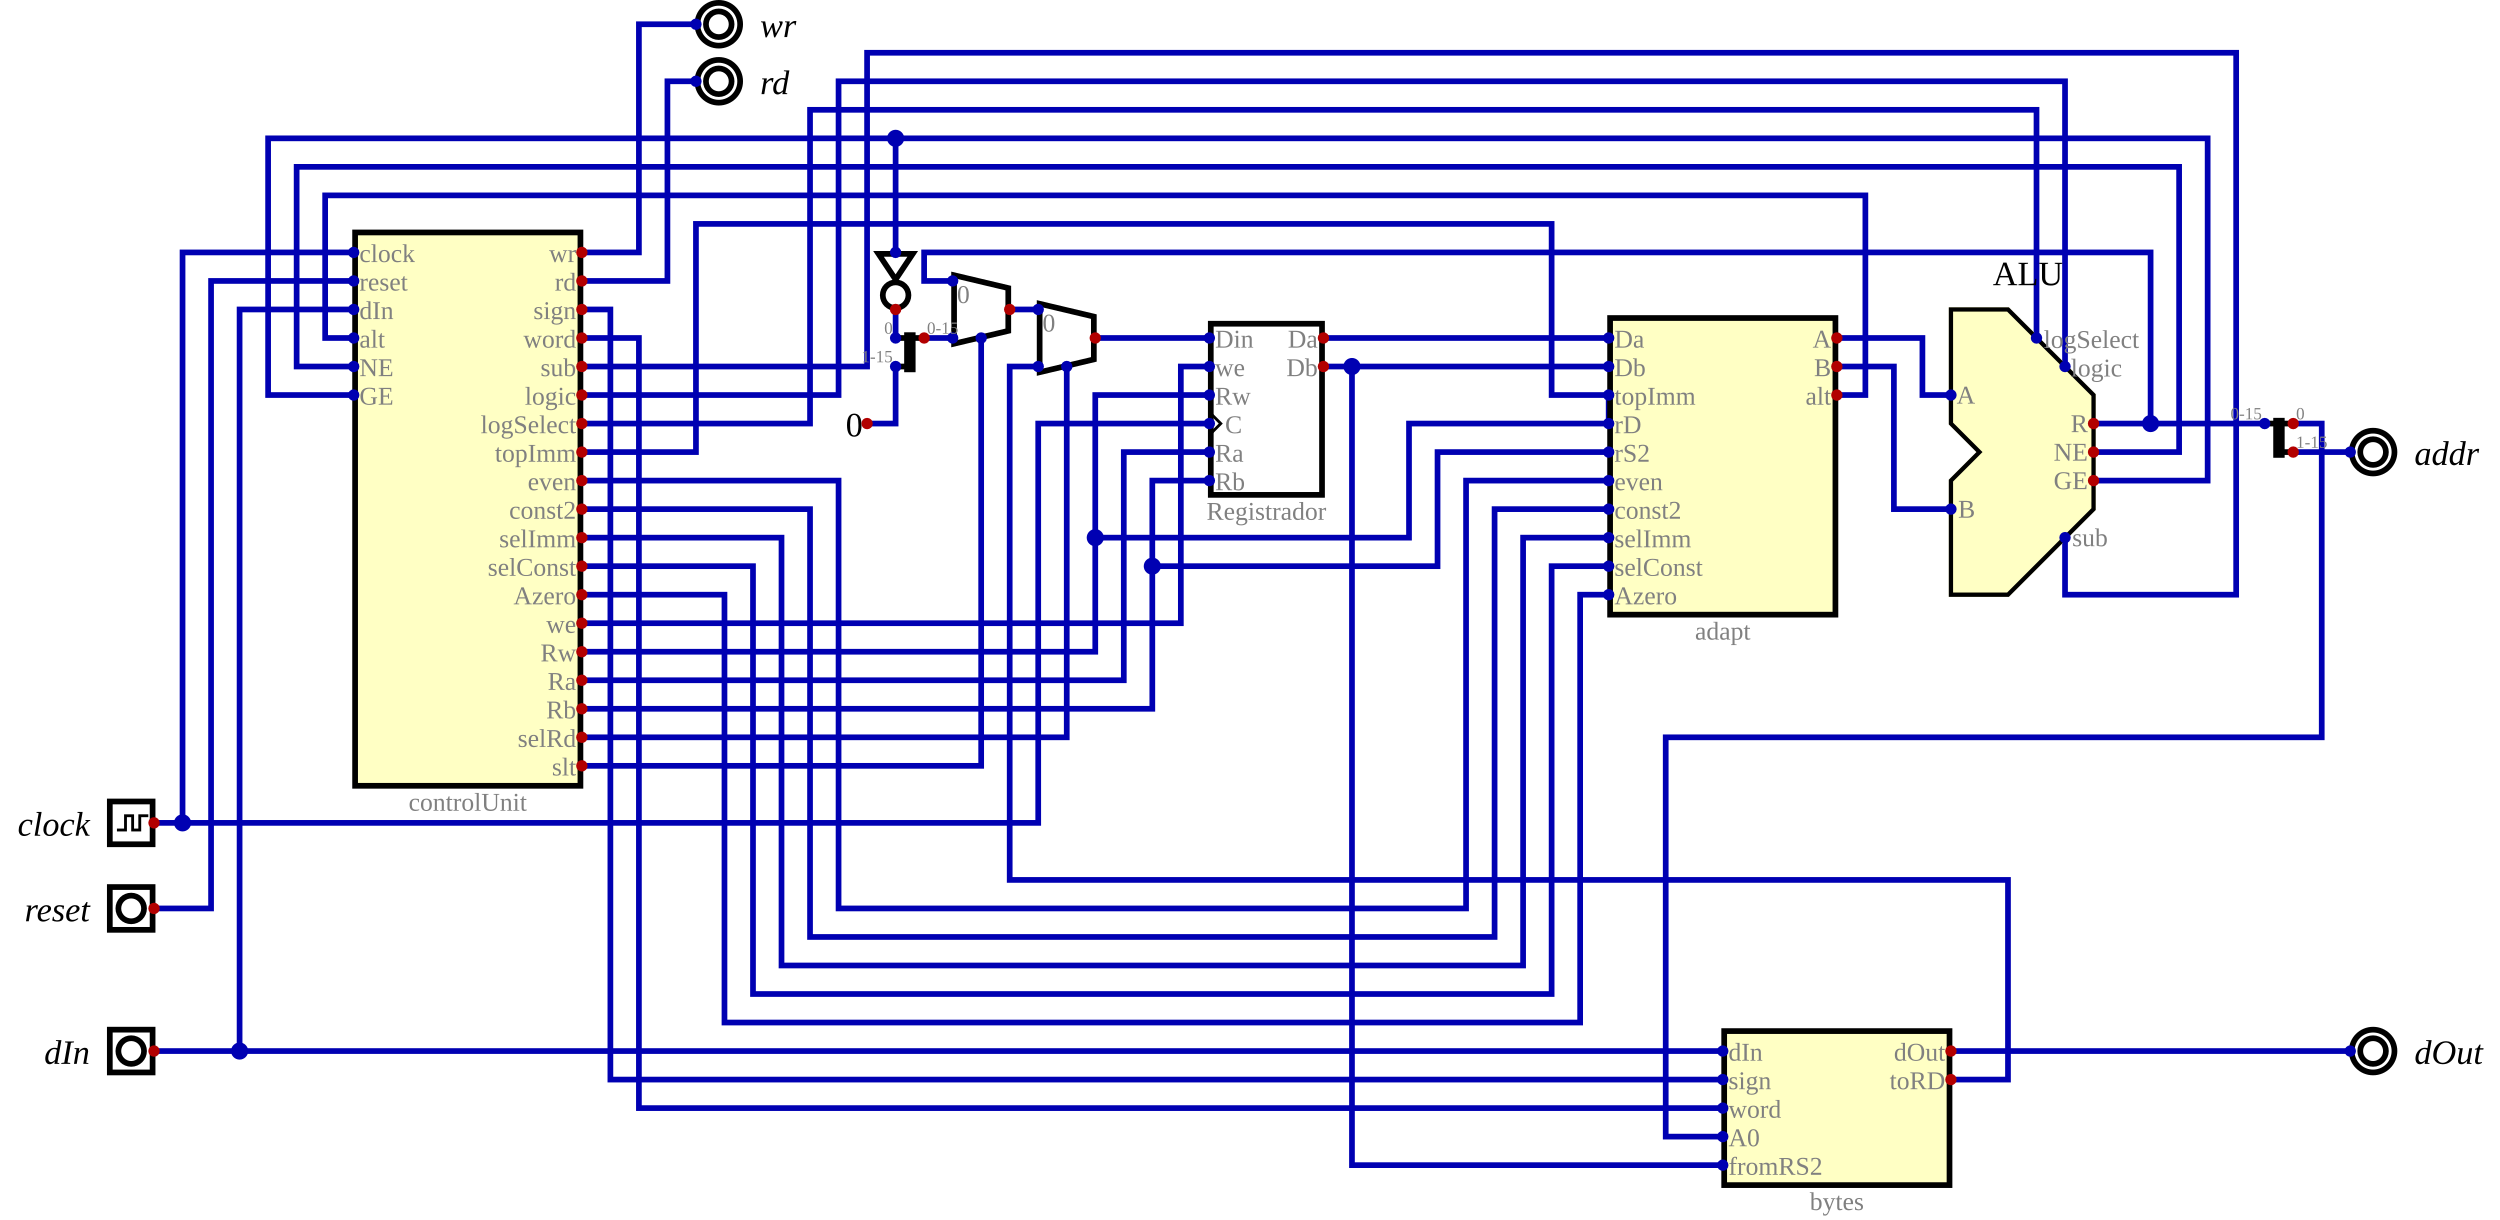
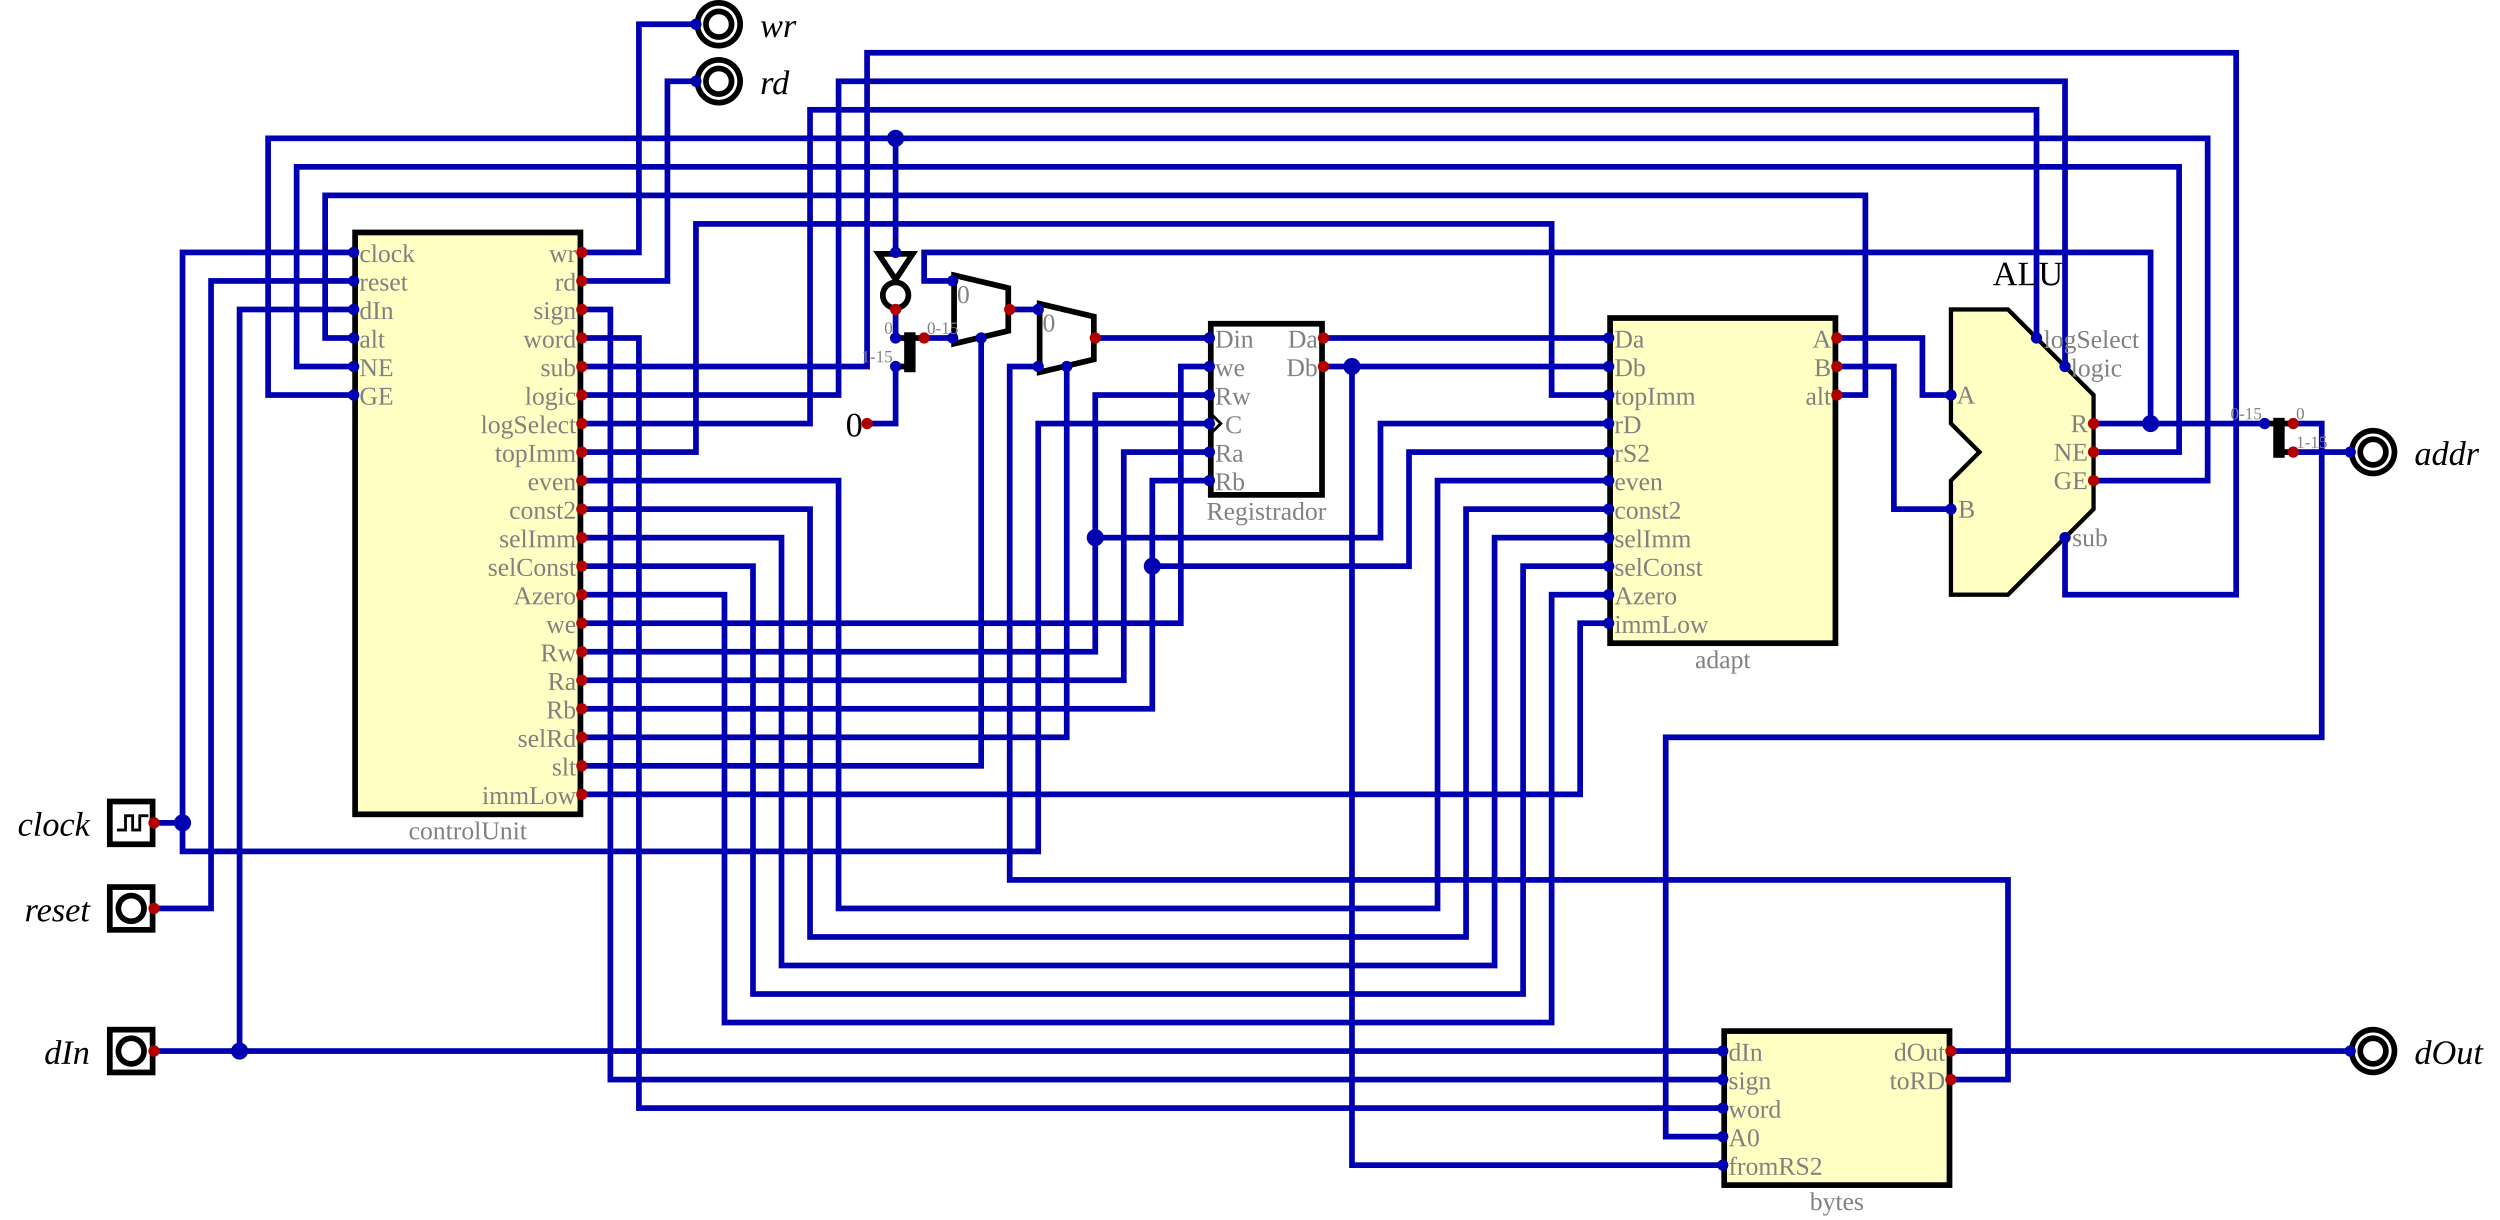
<svg xmlns="http://www.w3.org/2000/svg" width="262.95mm" height="128.25mm" viewBox="-368 -417 1753 855">
  <g stroke-linecap="square">
    <path d="M 1000,320 L 1280,320" stroke="#0000b2" stroke-width="4.0" fill="none" />
    <path d="M -260,320 L -200,320 L 840,320" stroke="#0000b2" stroke-width="4.0" fill="none" />
-     <path d="M 40,0 L 140,0 L 140,300 L 740,300 L 740,0 L 760,0" stroke="#0000b2" stroke-width="4.0" fill="none" />
+     <path d="M 40,0 L 140,0 L 140,300 L 720,300 L 720,0 L 760,0" stroke="#0000b2" stroke-width="4.0" fill="none" />
    <path d="M 1080,-40 L 1080,0 L 1200,0 L 1200,-380 L 240,-380 L 240,-160 L 40,-160" stroke="#0000b2" stroke-width="4.0" fill="none" />
    <path d="M -200,320 L -200,-200 L -120,-200" stroke="#0000b2" stroke-width="4.0" fill="none" />
    <path d="M 40,-200 L 60,-200 L 60,340 L 840,340" stroke="#0000b2" stroke-width="4.0" fill="none" />
    <path d="M 340,-200 L 360,-200" stroke="#0000b2" stroke-width="4.0" fill="none" />
    <path d="M 920,-140 L 940,-140 L 940,-280 L -140,-280 L -140,-180 L -120,-180" stroke="#0000b2" stroke-width="4.0" fill="none" />
    <path d="M 40,-140 L 220,-140 L 220,-360 L 1080,-360 L 1080,-160" stroke="#0000b2" stroke-width="4.0" fill="none" />
+     <path d="M 40,140 L 740,140 L 740,20 L 760,20" stroke="#0000b2" stroke-width="4.0" fill="none" />
    <path d="M 1100,-80 L 1180,-80 L 1180,-320 L 260,-320 L -180,-320 L -180,-140 L -120,-140" stroke="#0000b2" stroke-width="4.0" fill="none" />
-     <path d="M 40,-80 L 220,-80 L 220,220 L 660,220 L 660,-80 L 760,-80" stroke="#0000b2" stroke-width="4.0" fill="none" />
+     <path d="M 40,-80 L 220,-80 L 220,220 L 640,220 L 640,-80 L 760,-80" stroke="#0000b2" stroke-width="4.0" fill="none" />
    <path d="M 580,-160 L 580,400 L 840,400" stroke="#0000b2" stroke-width="4.0" fill="none" />
    <path d="M 40,80 L 440,80 L 440,-20" stroke="#0000b2" stroke-width="4.0" fill="none" />
-     <path d="M 40,-20 L 160,-20 L 160,280 L 720,280 L 720,-20 L 760,-20" stroke="#0000b2" stroke-width="4.0" fill="none" />
+     <path d="M 40,-20 L 160,-20 L 160,280 L 700,280 L 700,-20 L 760,-20" stroke="#0000b2" stroke-width="4.0" fill="none" />
    <path d="M 40,20 L 460,20 L 460,-160 L 480,-160" stroke="#0000b2" stroke-width="4.0" fill="none" />
    <path d="M 40,-220 L 100,-220 L 100,-360 L 120,-360" stroke="#0000b2" stroke-width="4.0" fill="none" />
    <path d="M -260,220 L -220,220 L -220,-220 L -120,-220" stroke="#0000b2" stroke-width="4.0" fill="none" />
    <path d="M 560,-160 L 580,-160 L 760,-160" stroke="#0000b2" stroke-width="4.0" fill="none" />
    <path d="M 920,-160 L 960,-160 L 960,-60 L 1000,-60" stroke="#0000b2" stroke-width="4.0" fill="none" />
-     <path d="M -260,160 L -240,160 L 360,160 L 360,-120 L 480,-120" stroke="#0000b2" stroke-width="4.0" fill="none" />
+     <path d="M -260,160 L -240,160 L -240,-240 L -120,-240" stroke="#0000b2" stroke-width="4.0" fill="none" />
    <path d="M 1240,-100 L 1280,-100" stroke="#0000b2" stroke-width="4.0" fill="none" />
    <path d="M 1100,-100 L 1160,-100 L 1160,-300 L -160,-300 L -160,-160 L -120,-160" stroke="#0000b2" stroke-width="4.0" fill="none" />
-     <path d="M 40,-100 L 120,-100 L 120,-260 L 720,-260 L 720,-140 L 760,-140 L 760,-120 L 620,-120 L 620,-40 L 400,-40 L 400,-140 L 480,-140" stroke="#0000b2" stroke-width="4.0" fill="none" />
+     <path d="M 40,-100 L 120,-100 L 120,-260 L 720,-260 L 720,-140 L 760,-140" stroke="#0000b2" stroke-width="4.0" fill="none" />
    <path d="M 40,100 L 380,100 L 380,-160" stroke="#0000b2" stroke-width="4.0" fill="none" />
-     <path d="M 40,-40 L 180,-40 L 180,260 L 700,260 L 700,-40 L 760,-40" stroke="#0000b2" stroke-width="4.0" fill="none" />
+     <path d="M 40,-40 L 180,-40 L 180,260 L 680,260 L 680,-40 L 760,-40" stroke="#0000b2" stroke-width="4.0" fill="none" />
    <path d="M 40,40 L 400,40 L 400,-40" stroke="#0000b2" stroke-width="4.0" fill="none" />
-     <path d="M -240,160 L -240,-240 L -120,-240" stroke="#0000b2" stroke-width="4.0" fill="none" />
    <path d="M 40,-240 L 80,-240 L 80,-400 L 120,-400" stroke="#0000b2" stroke-width="4.0" fill="none" />
    <path d="M 560,-180 L 760,-180" stroke="#0000b2" stroke-width="4.0" fill="none" />
    <path d="M 400,-180 L 480,-180" stroke="#0000b2" stroke-width="4.0" fill="none" />
    <path d="M 920,-180 L 980,-180 L 980,-140 L 1000,-140" stroke="#0000b2" stroke-width="4.0" fill="none" />
    <path d="M 40,-180 L 80,-180 L 80,360 L 840,360" stroke="#0000b2" stroke-width="4.0" fill="none" />
    <path d="M 280,-180 L 300,-180" stroke="#0000b2" stroke-width="4.0" fill="none" />
+     <path d="M -240,160 L -240,180 L 360,180 L 360,-120 L 480,-120" stroke="#0000b2" stroke-width="4.0" fill="none" />
    <path d="M 1240,-120 L 1260,-120 L 1260,100 L 800,100 L 800,380 L 840,380" stroke="#0000b2" stroke-width="4.0" fill="none" />
    <path d="M 1100,-120 L 1140,-120 L 1220,-120" stroke="#0000b2" stroke-width="4.0" fill="none" />
    <path d="M 40,-120 L 200,-120 L 200,-340 L 1060,-340 L 1060,-180" stroke="#0000b2" stroke-width="4.0" fill="none" />
    <path d="M 240,-120 L 260,-120 L 260,-160" stroke="#0000b2" stroke-width="4.0" fill="none" />
    <path d="M 40,120 L 320,120 L 320,-180" stroke="#0000b2" stroke-width="4.0" fill="none" />
-     <path d="M 40,-60 L 200,-60 L 200,240 L 680,240 L 680,-60 L 760,-60" stroke="#0000b2" stroke-width="4.0" fill="none" />
+     <path d="M 40,-60 L 200,-60 L 200,240 L 660,240 L 660,-60 L 760,-60" stroke="#0000b2" stroke-width="4.0" fill="none" />
    <path d="M 40,60 L 420,60 L 420,-100 L 480,-100" stroke="#0000b2" stroke-width="4.0" fill="none" />
    <path d="M 260,-200 L 260,-180" stroke="#0000b2" stroke-width="4.0" fill="none" />
    <path d="M 260,-320 L 260,-240" stroke="#0000b2" stroke-width="4.0" fill="none" />
+     <path d="M 480,-140 L 400,-140 L 400,-40 L 600,-40 L 600,-120 L 760,-120" stroke="#0000b2" stroke-width="4.0" fill="none" />
    <path d="M 1000,340 L 1040,340 L 1040,200 L 340,200 L 340,-160 L 360,-160" stroke="#0000b2" stroke-width="4.0" fill="none" />
    <path d="M 300,-220 L 280,-220 L 280,-240 L 1140,-240 L 1140,-120" stroke="#0000b2" stroke-width="4.0" fill="none" />
-     <path d="M 480,-80 L 440,-80 L 440,-20 L 640,-20 L 640,-100 L 760,-100" stroke="#0000b2" stroke-width="4.0" fill="none" />
+     <path d="M 480,-80 L 440,-80 L 440,-20 L 620,-20 L 620,-100 L 760,-100" stroke="#0000b2" stroke-width="4.0" fill="none" />
    <path d="M 1220,-120 L 1230,-120 L 1240,-120" stroke="#000000" stroke-width="4.0" fill="none" />
    <path d="M 1240,-100 L 1230,-100" stroke="#000000" stroke-width="4.0" fill="none" />
    <path d="M 260,-180 L 270,-180 L 280,-180" stroke="#000000" stroke-width="4.0" fill="none" />
    <path d="M 260,-160 L 270,-160" stroke="#000000" stroke-width="4.0" fill="none" />
    <g>
      <circle cx="-200.0" cy="320.0" r="4.0" stroke="#0000b2" stroke-width="4.0" fill="#0000b2" />
      <circle cx="440.0" cy="-20.0" r="4.0" stroke="#0000b2" stroke-width="4.0" fill="#0000b2" />
      <circle cx="580.0" cy="-160.0" r="4.0" stroke="#0000b2" stroke-width="4.0" fill="#0000b2" />
      <circle cx="-240.0" cy="160.0" r="4.0" stroke="#0000b2" stroke-width="4.0" fill="#0000b2" />
      <circle cx="400.0" cy="-40.0" r="4.0" stroke="#0000b2" stroke-width="4.0" fill="#0000b2" />
      <circle cx="1140.0" cy="-120.0" r="4.0" stroke="#0000b2" stroke-width="4.0" fill="#0000b2" />
      <circle cx="260.0" cy="-320.0" r="4.0" stroke="#0000b2" stroke-width="4.0" fill="#0000b2" />
    </g>
    <g>
      <circle cx="1296.0" cy="-100.0" r="9.0" stroke="#000000" stroke-width="4.0" fill="none" />
      <circle cx="1296.0" cy="-100.0" r="15.0" stroke="#000000" stroke-width="4.0" fill="none" />
      <text text-anchor="start" x="1325.0" y="-91.0" fill="#000000" style="font-size:24px">
        <tspan style="font-style:italic;">addr</tspan>
      </text>
      <circle cx="1280.0" cy="-100.0" r="2.0" stroke="#0000b2" stroke-width="4.0" fill="#0000b2" />
    </g>
    <g>
      <circle cx="136.0" cy="-400.0" r="9.0" stroke="#000000" stroke-width="4.0" fill="none" />
      <circle cx="136.0" cy="-400.0" r="15.0" stroke="#000000" stroke-width="4.0" fill="none" />
      <text text-anchor="start" x="165.0" y="-391.0" fill="#000000" style="font-size:24px">
        <tspan style="font-style:italic;">wr</tspan>
      </text>
      <circle cx="120.0" cy="-400.0" r="2.0" stroke="#0000b2" stroke-width="4.0" fill="#0000b2" />
    </g>
    <g>
      <circle cx="1296.0" cy="320.0" r="9.0" stroke="#000000" stroke-width="4.0" fill="none" />
      <circle cx="1296.0" cy="320.0" r="15.0" stroke="#000000" stroke-width="4.0" fill="none" />
      <text text-anchor="start" x="1325.0" y="329.0" fill="#000000" style="font-size:24px">
        <tspan style="font-style:italic;">dOut</tspan>
      </text>
      <circle cx="1280.0" cy="320.0" r="2.0" stroke="#0000b2" stroke-width="4.0" fill="#0000b2" />
    </g>
    <g>
      <path d="M -291,145 L -261,145 L -261,175 L -291,175 Z" stroke="#000000" stroke-width="4.0" fill="none" />
      <text text-anchor="end" x="-305.0" y="169.0" fill="#000000" style="font-size:24px">
        <tspan style="font-style:italic;">clock</tspan>
      </text>
      <path d="M -285,165 L -280,165 L -280,155 L -275,155 L -275,165 L -270,165 L -270,155 L -265,155" stroke="#000000" stroke-width="2.0" fill="none" />
      <circle cx="-260.0" cy="160.0" r="2.0" stroke="#b20000" stroke-width="4.0" fill="#b20000" />
    </g>
    <g>
      <path d="M -291,205 L -261,205 L -261,235 L -291,235 Z" stroke="#000000" stroke-width="4.0" fill="none" />
      <circle cx="-276.0" cy="220.0" r="9.0" stroke="#000000" stroke-width="4.0" fill="none" />
      <text text-anchor="end" x="-305.0" y="229.0" fill="#000000" style="font-size:24px">
        <tspan style="font-style:italic;">reset</tspan>
      </text>
      <circle cx="-260.0" cy="220.0" r="2.0" stroke="#b20000" stroke-width="4.0" fill="#b20000" />
    </g>
    <g>
      <path d="M -291,305 L -261,305 L -261,335 L -291,335 Z" stroke="#000000" stroke-width="4.0" fill="none" />
      <circle cx="-276.0" cy="320.0" r="9.0" stroke="#000000" stroke-width="4.0" fill="none" />
      <text text-anchor="end" x="-305.0" y="329.0" fill="#000000" style="font-size:24px">
        <tspan style="font-style:italic;">dIn</tspan>
      </text>
      <circle cx="-260.0" cy="320.0" r="2.0" stroke="#b20000" stroke-width="4.0" fill="#b20000" />
    </g>
    <g>
      <text text-anchor="end" x="1218.0" y="-123.0" fill="#808080" style="font-size:12px">0-15</text>
      <text text-anchor="start" x="1242.0" y="-123.0" fill="#808080" style="font-size:12px">0</text>
      <text text-anchor="start" x="1242.0" y="-103.0" fill="#808080" style="font-size:12px">1-15</text>
      <path d="M 1228,-122 L 1232,-122 L 1232,-98 L 1228,-98 Z" stroke="#000000" stroke-width="4.0" fill="#000000" fill-opacity="1.0" />
      <circle cx="1220.0" cy="-120.0" r="2.0" stroke="#0000b2" stroke-width="4.0" fill="#0000b2" />
      <circle cx="1240.0" cy="-120.0" r="2.0" stroke="#b20000" stroke-width="4.0" fill="#b20000" />
      <circle cx="1240.0" cy="-100.0" r="2.0" stroke="#b20000" stroke-width="4.0" fill="#b20000" />
    </g>
    <g>
      <circle cx="136.0" cy="-360.0" r="9.0" stroke="#000000" stroke-width="4.0" fill="none" />
      <circle cx="136.0" cy="-360.0" r="15.0" stroke="#000000" stroke-width="4.0" fill="none" />
      <text text-anchor="start" x="165.0" y="-351.0" fill="#000000" style="font-size:24px">
        <tspan style="font-style:italic;">rd</tspan>
      </text>
      <circle cx="120.0" cy="-360.0" r="2.0" stroke="#0000b2" stroke-width="4.0" fill="#0000b2" />
    </g>
    <g>
      <path d="M 841,306 L 999,306 L 999,414 L 841,414 Z" stroke="#ffffb4" stroke-width="0.0" fill="#ffffb4" fill-opacity="0.784" />
      <path d="M 841,306 L 999,306 L 999,414 L 841,414 Z" stroke="#000000" stroke-width="4.0" fill="none" />
      <text text-anchor="start" x="844.0" y="326.75" fill="#808080" style="font-size:18px">dIn</text>
      <text text-anchor="start" x="844.0" y="346.75" fill="#808080" style="font-size:18px">sign</text>
      <text text-anchor="start" x="844.0" y="366.75" fill="#808080" style="font-size:18px">word</text>
      <text text-anchor="start" x="844.0" y="386.75" fill="#808080" style="font-size:18px">A0</text>
      <text text-anchor="start" x="844.0" y="406.75" fill="#808080" style="font-size:18px">fromRS2</text>
      <text text-anchor="end" x="996.0" y="326.75" fill="#808080" style="font-size:18px">dOut</text>
      <text text-anchor="end" x="996.0" y="346.75" fill="#808080" style="font-size:18px">toRD</text>
      <text text-anchor="middle" x="920.0" y="431.5" fill="#808080" style="font-size:18px">bytes</text>
      <circle cx="840.0" cy="320.0" r="2.0" stroke="#0000b2" stroke-width="4.0" fill="#0000b2" />
      <circle cx="840.0" cy="340.0" r="2.0" stroke="#0000b2" stroke-width="4.0" fill="#0000b2" />
      <circle cx="840.0" cy="360.0" r="2.0" stroke="#0000b2" stroke-width="4.0" fill="#0000b2" />
      <circle cx="840.0" cy="380.0" r="2.0" stroke="#0000b2" stroke-width="4.0" fill="#0000b2" />
      <circle cx="840.0" cy="400.0" r="2.0" stroke="#0000b2" stroke-width="4.0" fill="#0000b2" />
      <circle cx="1000.0" cy="320.0" r="2.0" stroke="#b20000" stroke-width="4.0" fill="#b20000" />
      <circle cx="1000.0" cy="340.0" r="2.0" stroke="#b20000" stroke-width="4.0" fill="#b20000" />
    </g>
    <g>
      <path d="M 481,-190 L 559,-190 L 559,-70 L 481,-70 Z" stroke="#000000" stroke-width="4.0" fill="none" />
      <text text-anchor="start" x="484.0" y="-173.25" fill="#808080" style="font-size:18px">Din</text>
      <text text-anchor="start" x="484.0" y="-153.25" fill="#808080" style="font-size:18px">we</text>
      <text text-anchor="start" x="484.0" y="-133.25" fill="#808080" style="font-size:18px">Rw</text>
      <path d="M 481,-113 L 488,-120 L 481,-127" stroke="#000000" stroke-width="2.0" fill="none" />
      <text text-anchor="start" x="491.0" y="-113.25" fill="#808080" style="font-size:18px">C</text>
      <text text-anchor="start" x="484.0" y="-93.25" fill="#808080" style="font-size:18px">Ra</text>
      <text text-anchor="start" x="484.0" y="-73.25" fill="#808080" style="font-size:18px">Rb</text>
      <text text-anchor="end" x="556.0" y="-173.25" fill="#808080" style="font-size:18px">Da</text>
      <text text-anchor="end" x="556.0" y="-153.25" fill="#808080" style="font-size:18px">Db</text>
      <text text-anchor="middle" x="520.0" y="-52.5" fill="#808080" style="font-size:18px">Registrador</text>
      <circle cx="480.0" cy="-180.0" r="2.0" stroke="#0000b2" stroke-width="4.0" fill="#0000b2" />
      <circle cx="480.0" cy="-160.0" r="2.0" stroke="#0000b2" stroke-width="4.0" fill="#0000b2" />
      <circle cx="480.0" cy="-140.0" r="2.0" stroke="#0000b2" stroke-width="4.0" fill="#0000b2" />
      <circle cx="480.0" cy="-120.0" r="2.0" stroke="#0000b2" stroke-width="4.0" fill="#0000b2" />
      <circle cx="480.0" cy="-100.0" r="2.0" stroke="#0000b2" stroke-width="4.0" fill="#0000b2" />
      <circle cx="480.0" cy="-80.0" r="2.0" stroke="#0000b2" stroke-width="4.0" fill="#0000b2" />
      <circle cx="560.0" cy="-180.0" r="2.0" stroke="#b20000" stroke-width="4.0" fill="#b20000" />
      <circle cx="560.0" cy="-160.0" r="2.0" stroke="#b20000" stroke-width="4.0" fill="#b20000" />
    </g>
    <g>
      <path d="M 1100,-140 L 1040,-200 L 1000,-200 L 1000,-120 L 1020,-100 L 1000,-80 L 1000,0 L 1040,0 L 1100,-60 Z" fill-rule="evenodd" stroke="#ffffb4" stroke-width="3.0" fill="#ffffb4" fill-opacity="0.784" />
      <path d="M 1100,-140 L 1040,-200 L 1000,-200 L 1000,-120 L 1020,-100 L 1000,-80 L 1000,0 L 1040,0 L 1100,-60 Z" stroke="#000000" stroke-width="3.0" fill="none" />
      <text text-anchor="start" x="1004.0" y="-134.0" fill="#808080" style="font-size:18px">A</text>
      <text text-anchor="start" x="1005.0" y="-54.0" fill="#808080" style="font-size:18px">B</text>
      <text text-anchor="start" x="1085.0" y="-34.0" fill="#808080" style="font-size:18px">sub</text>
      <text text-anchor="start" x="1065.0" y="-173.0" fill="#808080" style="font-size:18px">logSelect</text>
      <text text-anchor="start" x="1084.0" y="-153.0" fill="#808080" style="font-size:18px">logic</text>
      <text text-anchor="end" x="1096.0" y="-114.0" fill="#808080" style="font-size:18px">R</text>
      <text text-anchor="end" x="1096.0" y="-94.0" fill="#808080" style="font-size:18px">NE</text>
      <text text-anchor="end" x="1096.0" y="-74.0" fill="#808080" style="font-size:18px">GE</text>
      <text text-anchor="middle" x="1054.0" y="-217.0" fill="#000000" style="font-size:24px">ALU</text>
      <circle cx="1100.0" cy="-120.0" r="2.0" stroke="#b20000" stroke-width="4.0" fill="#b20000" />
      <circle cx="1100.0" cy="-100.0" r="2.0" stroke="#b20000" stroke-width="4.0" fill="#b20000" />
      <circle cx="1100.0" cy="-80.0" r="2.0" stroke="#b20000" stroke-width="4.0" fill="#b20000" />
      <circle cx="1000.0" cy="-140.0" r="2.0" stroke="#0000b2" stroke-width="4.0" fill="#0000b2" />
      <circle cx="1000.0" cy="-60.0" r="2.0" stroke="#0000b2" stroke-width="4.0" fill="#0000b2" />
      <circle cx="1080.0" cy="-40.0" r="2.0" stroke="#0000b2" stroke-width="4.0" fill="#0000b2" />
      <circle cx="1060.0" cy="-180.0" r="2.0" stroke="#0000b2" stroke-width="4.0" fill="#0000b2" />
      <circle cx="1080.0" cy="-160.0" r="2.0" stroke="#0000b2" stroke-width="4.0" fill="#0000b2" />
    </g>
    <g>
      <path d="M 361,-204 L 399,-195 L 399,-165 L 361,-156 Z" stroke="#000000" stroke-width="4.0" fill="none" />
      <text text-anchor="start" x="363.0" y="-184.5" fill="#808080" style="font-size:18px">0</text>
      <circle cx="380.0" cy="-160.0" r="2.0" stroke="#0000b2" stroke-width="4.0" fill="#0000b2" />
      <circle cx="360.0" cy="-200.0" r="2.0" stroke="#0000b2" stroke-width="4.0" fill="#0000b2" />
      <circle cx="360.0" cy="-160.0" r="2.0" stroke="#0000b2" stroke-width="4.0" fill="#0000b2" />
      <circle cx="400.0" cy="-180.0" r="2.0" stroke="#b20000" stroke-width="4.0" fill="#b20000" />
    </g>
    <g>
-       <path d="M 761,-194 L 919,-194 L 919,14 L 761,14 Z" stroke="#ffffb4" stroke-width="0.0" fill="#ffffb4" fill-opacity="0.784" />
-       <path d="M 761,-194 L 919,-194 L 919,14 L 761,14 Z" stroke="#000000" stroke-width="4.0" fill="none" />
+       <path d="M 761,-194 L 919,-194 L 919,34 L 761,34 Z" stroke="#ffffb4" stroke-width="0.0" fill="#ffffb4" fill-opacity="0.784" />
+       <path d="M 761,-194 L 919,-194 L 919,34 L 761,34 Z" stroke="#000000" stroke-width="4.0" fill="none" />
      <text text-anchor="start" x="764.0" y="-173.25" fill="#808080" style="font-size:18px">Da</text>
      <text text-anchor="start" x="764.0" y="-153.25" fill="#808080" style="font-size:18px">Db</text>
      <text text-anchor="start" x="764.0" y="-133.25" fill="#808080" style="font-size:18px">topImm</text>
      <text text-anchor="start" x="764.0" y="-113.25" fill="#808080" style="font-size:18px">rD</text>
      <text text-anchor="start" x="764.0" y="-93.25" fill="#808080" style="font-size:18px">rS2</text>
      <text text-anchor="start" x="764.0" y="-73.25" fill="#808080" style="font-size:18px">even</text>
      <text text-anchor="start" x="764.0" y="-53.25" fill="#808080" style="font-size:18px">const2</text>
      <text text-anchor="start" x="764.0" y="-33.25" fill="#808080" style="font-size:18px">selImm</text>
      <text text-anchor="start" x="764.0" y="-13.25" fill="#808080" style="font-size:18px">selConst</text>
      <text text-anchor="start" x="764.0" y="6.75" fill="#808080" style="font-size:18px">Azero</text>
+       <text text-anchor="start" x="764.0" y="26.75" fill="#808080" style="font-size:18px">immLow</text>
      <text text-anchor="end" x="916.0" y="-173.25" fill="#808080" style="font-size:18px">A</text>
      <text text-anchor="end" x="916.0" y="-153.25" fill="#808080" style="font-size:18px">B</text>
      <text text-anchor="end" x="916.0" y="-133.25" fill="#808080" style="font-size:18px">alt</text>
-       <text text-anchor="middle" x="840.0" y="31.5" fill="#808080" style="font-size:18px">adapt</text>
+       <text text-anchor="middle" x="840.0" y="51.5" fill="#808080" style="font-size:18px">adapt</text>
      <circle cx="760.0" cy="-180.0" r="2.0" stroke="#0000b2" stroke-width="4.0" fill="#0000b2" />
      <circle cx="760.0" cy="-160.0" r="2.0" stroke="#0000b2" stroke-width="4.0" fill="#0000b2" />
      <circle cx="760.0" cy="-140.0" r="2.0" stroke="#0000b2" stroke-width="4.0" fill="#0000b2" />
      <circle cx="760.0" cy="-120.0" r="2.0" stroke="#0000b2" stroke-width="4.0" fill="#0000b2" />
      <circle cx="760.0" cy="-100.0" r="2.0" stroke="#0000b2" stroke-width="4.0" fill="#0000b2" />
      <circle cx="760.0" cy="-80.0" r="2.0" stroke="#0000b2" stroke-width="4.0" fill="#0000b2" />
      <circle cx="760.0" cy="-60.0" r="2.0" stroke="#0000b2" stroke-width="4.0" fill="#0000b2" />
      <circle cx="760.0" cy="-40.0" r="2.0" stroke="#0000b2" stroke-width="4.0" fill="#0000b2" />
      <circle cx="760.0" cy="-20.0" r="2.0" stroke="#0000b2" stroke-width="4.0" fill="#0000b2" />
      <circle cx="760.0" cy="0.0" r="2.0" stroke="#0000b2" stroke-width="4.0" fill="#0000b2" />
+       <circle cx="760.0" cy="20.0" r="2.0" stroke="#0000b2" stroke-width="4.0" fill="#0000b2" />
      <circle cx="920.0" cy="-180.0" r="2.0" stroke="#b20000" stroke-width="4.0" fill="#b20000" />
      <circle cx="920.0" cy="-160.0" r="2.0" stroke="#b20000" stroke-width="4.0" fill="#b20000" />
      <circle cx="920.0" cy="-140.0" r="2.0" stroke="#b20000" stroke-width="4.0" fill="#b20000" />
    </g>
    <g>
-       <path d="M -119,-254 L 39,-254 L 39,134 L -119,134 Z" stroke="#ffffb4" stroke-width="0.0" fill="#ffffb4" fill-opacity="0.784" />
-       <path d="M -119,-254 L 39,-254 L 39,134 L -119,134 Z" stroke="#000000" stroke-width="4.0" fill="none" />
+       <path d="M -119,-254 L 39,-254 L 39,154 L -119,154 Z" stroke="#ffffb4" stroke-width="0.0" fill="#ffffb4" fill-opacity="0.784" />
+       <path d="M -119,-254 L 39,-254 L 39,154 L -119,154 Z" stroke="#000000" stroke-width="4.0" fill="none" />
      <text text-anchor="start" x="-116.0" y="-233.25" fill="#808080" style="font-size:18px">clock</text>
      <text text-anchor="start" x="-116.0" y="-213.25" fill="#808080" style="font-size:18px">reset</text>
      <text text-anchor="start" x="-116.0" y="-193.25" fill="#808080" style="font-size:18px">dIn</text>
      <text text-anchor="start" x="-116.0" y="-173.25" fill="#808080" style="font-size:18px">alt</text>
      <text text-anchor="start" x="-116.0" y="-153.25" fill="#808080" style="font-size:18px">NE</text>
      <text text-anchor="start" x="-116.0" y="-133.25" fill="#808080" style="font-size:18px">GE</text>
      <text text-anchor="end" x="36.0" y="-233.25" fill="#808080" style="font-size:18px">wr</text>
      <text text-anchor="end" x="36.0" y="-213.25" fill="#808080" style="font-size:18px">rd</text>
      <text text-anchor="end" x="36.0" y="-193.25" fill="#808080" style="font-size:18px">sign</text>
      <text text-anchor="end" x="36.0" y="-173.25" fill="#808080" style="font-size:18px">word</text>
      <text text-anchor="end" x="36.0" y="-153.25" fill="#808080" style="font-size:18px">sub</text>
      <text text-anchor="end" x="36.0" y="-133.25" fill="#808080" style="font-size:18px">logic</text>
      <text text-anchor="end" x="36.0" y="-113.25" fill="#808080" style="font-size:18px">logSelect</text>
      <text text-anchor="end" x="36.0" y="-93.25" fill="#808080" style="font-size:18px">topImm</text>
      <text text-anchor="end" x="36.0" y="-73.25" fill="#808080" style="font-size:18px">even</text>
      <text text-anchor="end" x="36.0" y="-53.25" fill="#808080" style="font-size:18px">const2</text>
      <text text-anchor="end" x="36.0" y="-33.25" fill="#808080" style="font-size:18px">selImm</text>
      <text text-anchor="end" x="36.0" y="-13.25" fill="#808080" style="font-size:18px">selConst</text>
      <text text-anchor="end" x="36.0" y="6.75" fill="#808080" style="font-size:18px">Azero</text>
      <text text-anchor="end" x="36.0" y="26.75" fill="#808080" style="font-size:18px">we</text>
      <text text-anchor="end" x="36.0" y="46.75" fill="#808080" style="font-size:18px">Rw</text>
      <text text-anchor="end" x="36.0" y="66.75" fill="#808080" style="font-size:18px">Ra</text>
      <text text-anchor="end" x="36.0" y="86.75" fill="#808080" style="font-size:18px">Rb</text>
      <text text-anchor="end" x="36.0" y="106.75" fill="#808080" style="font-size:18px">selRd</text>
      <text text-anchor="end" x="36.0" y="126.75" fill="#808080" style="font-size:18px">slt</text>
-       <text text-anchor="middle" x="-40.0" y="151.5" fill="#808080" style="font-size:18px">controlUnit</text>
+       <text text-anchor="end" x="36.0" y="146.75" fill="#808080" style="font-size:18px">immLow</text>
+       <text text-anchor="middle" x="-40.0" y="171.5" fill="#808080" style="font-size:18px">controlUnit</text>
      <circle cx="-120.0" cy="-240.0" r="2.0" stroke="#0000b2" stroke-width="4.0" fill="#0000b2" />
      <circle cx="-120.0" cy="-220.0" r="2.0" stroke="#0000b2" stroke-width="4.0" fill="#0000b2" />
      <circle cx="-120.0" cy="-200.0" r="2.0" stroke="#0000b2" stroke-width="4.0" fill="#0000b2" />
      <circle cx="-120.0" cy="-180.0" r="2.0" stroke="#0000b2" stroke-width="4.0" fill="#0000b2" />
      <circle cx="-120.0" cy="-160.0" r="2.0" stroke="#0000b2" stroke-width="4.0" fill="#0000b2" />
      <circle cx="-120.0" cy="-140.0" r="2.0" stroke="#0000b2" stroke-width="4.0" fill="#0000b2" />
      <circle cx="40.0" cy="-240.0" r="2.0" stroke="#b20000" stroke-width="4.0" fill="#b20000" />
      <circle cx="40.0" cy="-220.0" r="2.0" stroke="#b20000" stroke-width="4.0" fill="#b20000" />
      <circle cx="40.0" cy="-200.0" r="2.0" stroke="#b20000" stroke-width="4.0" fill="#b20000" />
      <circle cx="40.0" cy="-180.0" r="2.0" stroke="#b20000" stroke-width="4.0" fill="#b20000" />
      <circle cx="40.0" cy="-160.0" r="2.0" stroke="#b20000" stroke-width="4.0" fill="#b20000" />
      <circle cx="40.0" cy="-140.0" r="2.0" stroke="#b20000" stroke-width="4.0" fill="#b20000" />
      <circle cx="40.0" cy="-120.0" r="2.0" stroke="#b20000" stroke-width="4.0" fill="#b20000" />
      <circle cx="40.0" cy="-100.0" r="2.0" stroke="#b20000" stroke-width="4.0" fill="#b20000" />
      <circle cx="40.0" cy="-80.0" r="2.0" stroke="#b20000" stroke-width="4.0" fill="#b20000" />
      <circle cx="40.0" cy="-60.0" r="2.0" stroke="#b20000" stroke-width="4.0" fill="#b20000" />
      <circle cx="40.0" cy="-40.0" r="2.0" stroke="#b20000" stroke-width="4.0" fill="#b20000" />
      <circle cx="40.0" cy="-20.0" r="2.0" stroke="#b20000" stroke-width="4.0" fill="#b20000" />
      <circle cx="40.0" cy="0.0" r="2.0" stroke="#b20000" stroke-width="4.0" fill="#b20000" />
      <circle cx="40.0" cy="20.0" r="2.0" stroke="#b20000" stroke-width="4.0" fill="#b20000" />
      <circle cx="40.0" cy="40.0" r="2.0" stroke="#b20000" stroke-width="4.0" fill="#b20000" />
      <circle cx="40.0" cy="60.0" r="2.0" stroke="#b20000" stroke-width="4.0" fill="#b20000" />
      <circle cx="40.0" cy="80.0" r="2.0" stroke="#b20000" stroke-width="4.0" fill="#b20000" />
      <circle cx="40.0" cy="100.0" r="2.0" stroke="#b20000" stroke-width="4.0" fill="#b20000" />
      <circle cx="40.0" cy="120.0" r="2.0" stroke="#b20000" stroke-width="4.0" fill="#b20000" />
+       <circle cx="40.0" cy="140.0" r="2.0" stroke="#b20000" stroke-width="4.0" fill="#b20000" />
    </g>
    <g>
      <path d="M 301,-224 L 339,-215 L 339,-185 L 301,-176 Z" stroke="#000000" stroke-width="4.0" fill="none" />
      <text text-anchor="start" x="303.0" y="-204.5" fill="#808080" style="font-size:18px">0</text>
      <circle cx="320.0" cy="-180.0" r="2.0" stroke="#0000b2" stroke-width="4.0" fill="#0000b2" />
      <circle cx="300.0" cy="-220.0" r="2.0" stroke="#0000b2" stroke-width="4.0" fill="#0000b2" />
      <circle cx="300.0" cy="-180.0" r="2.0" stroke="#0000b2" stroke-width="4.0" fill="#0000b2" />
      <circle cx="340.0" cy="-200.0" r="2.0" stroke="#b20000" stroke-width="4.0" fill="#b20000" />
    </g>
    <g>
      <text text-anchor="end" x="258.0" y="-183.0" fill="#808080" style="font-size:12px">0</text>
      <text text-anchor="end" x="258.0" y="-163.0" fill="#808080" style="font-size:12px">1-15</text>
      <text text-anchor="start" x="282.0" y="-183.0" fill="#808080" style="font-size:12px">0-15</text>
      <path d="M 268,-182 L 272,-182 L 272,-158 L 268,-158 Z" stroke="#000000" stroke-width="4.0" fill="#000000" fill-opacity="1.0" />
      <circle cx="260.0" cy="-180.0" r="2.0" stroke="#0000b2" stroke-width="4.0" fill="#0000b2" />
      <circle cx="260.0" cy="-160.0" r="2.0" stroke="#0000b2" stroke-width="4.0" fill="#0000b2" />
      <circle cx="280.0" cy="-180.0" r="2.0" stroke="#b20000" stroke-width="4.0" fill="#b20000" />
    </g>
    <g>
      <text text-anchor="end" x="237.0" y="-111.0" fill="#000000" style="font-size:24px">0</text>
      <circle cx="240.0" cy="-120.0" r="2.0" stroke="#b20000" stroke-width="4.0" fill="#b20000" />
    </g>
    <g>
      <path d="M 272,-239 L 260,-221 L 248,-239 Z" stroke="#000000" stroke-width="4.0" fill="none" />
      <circle cx="260.0" cy="-210.0" r="9.0" stroke="#000000" stroke-width="4.0" fill="none" />
      <circle cx="260.0" cy="-240.0" r="2.0" stroke="#0000b2" stroke-width="4.0" fill="#0000b2" />
      <circle cx="260.0" cy="-200.0" r="2.0" stroke="#b20000" stroke-width="4.0" fill="#b20000" />
    </g>
  </g>
</svg>
